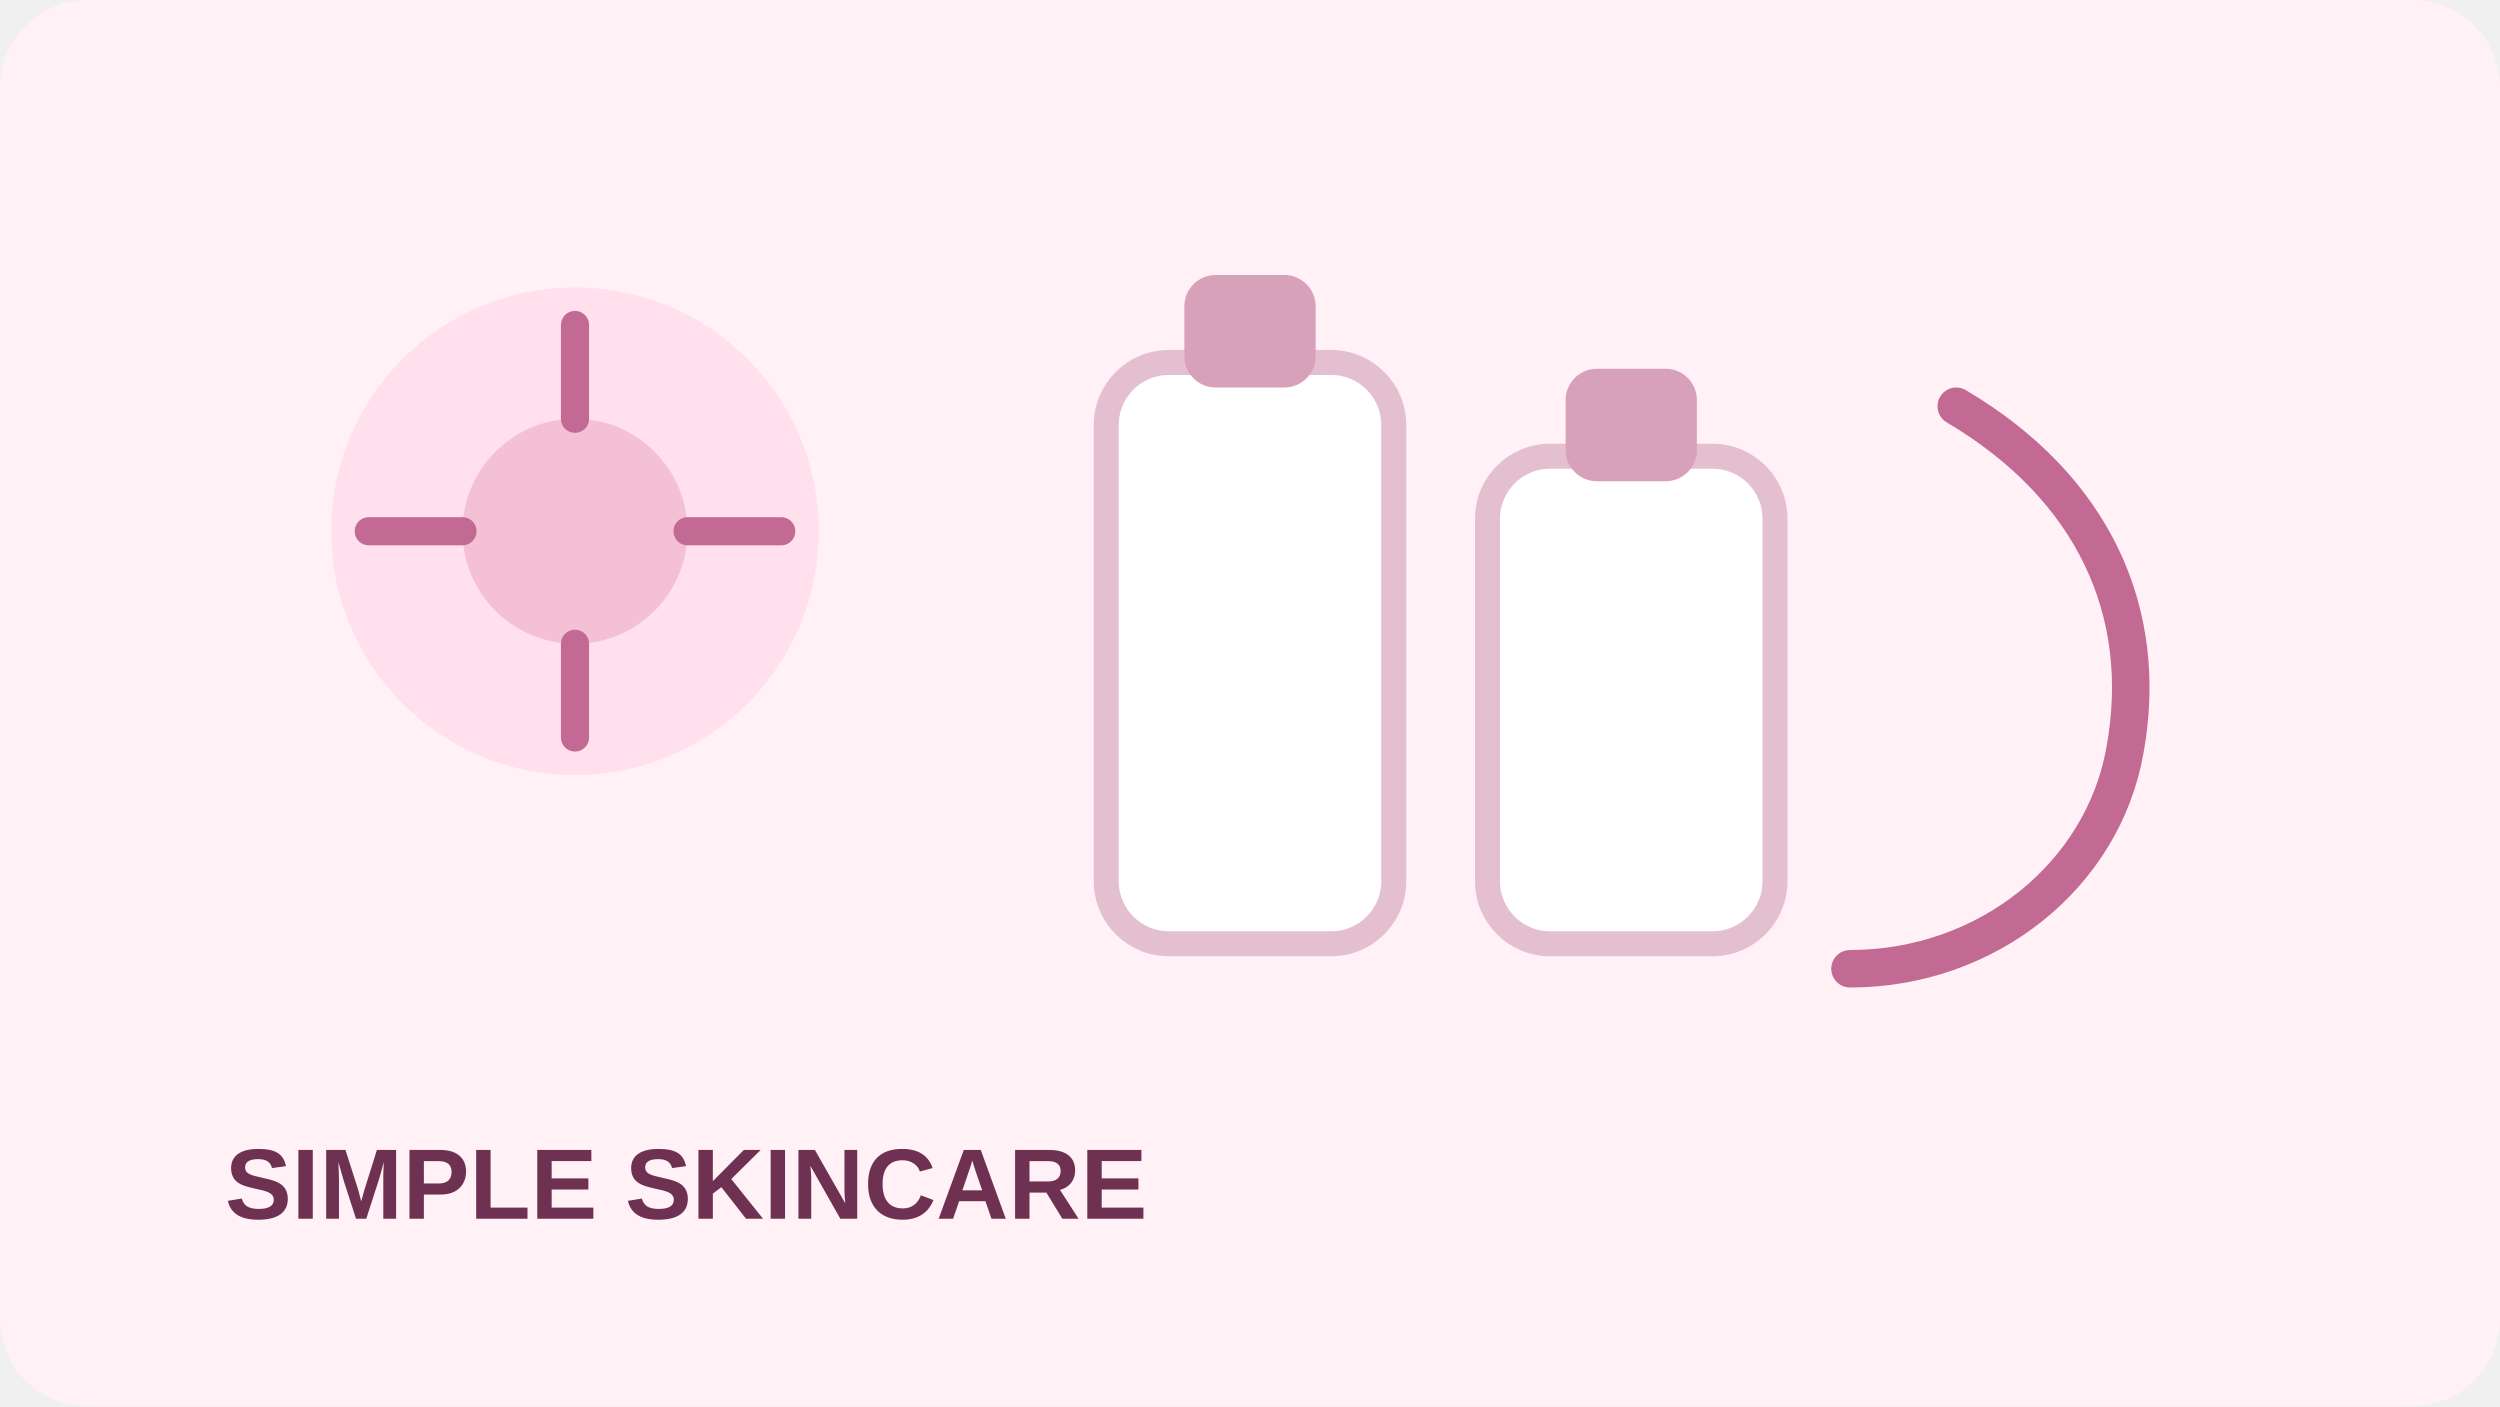
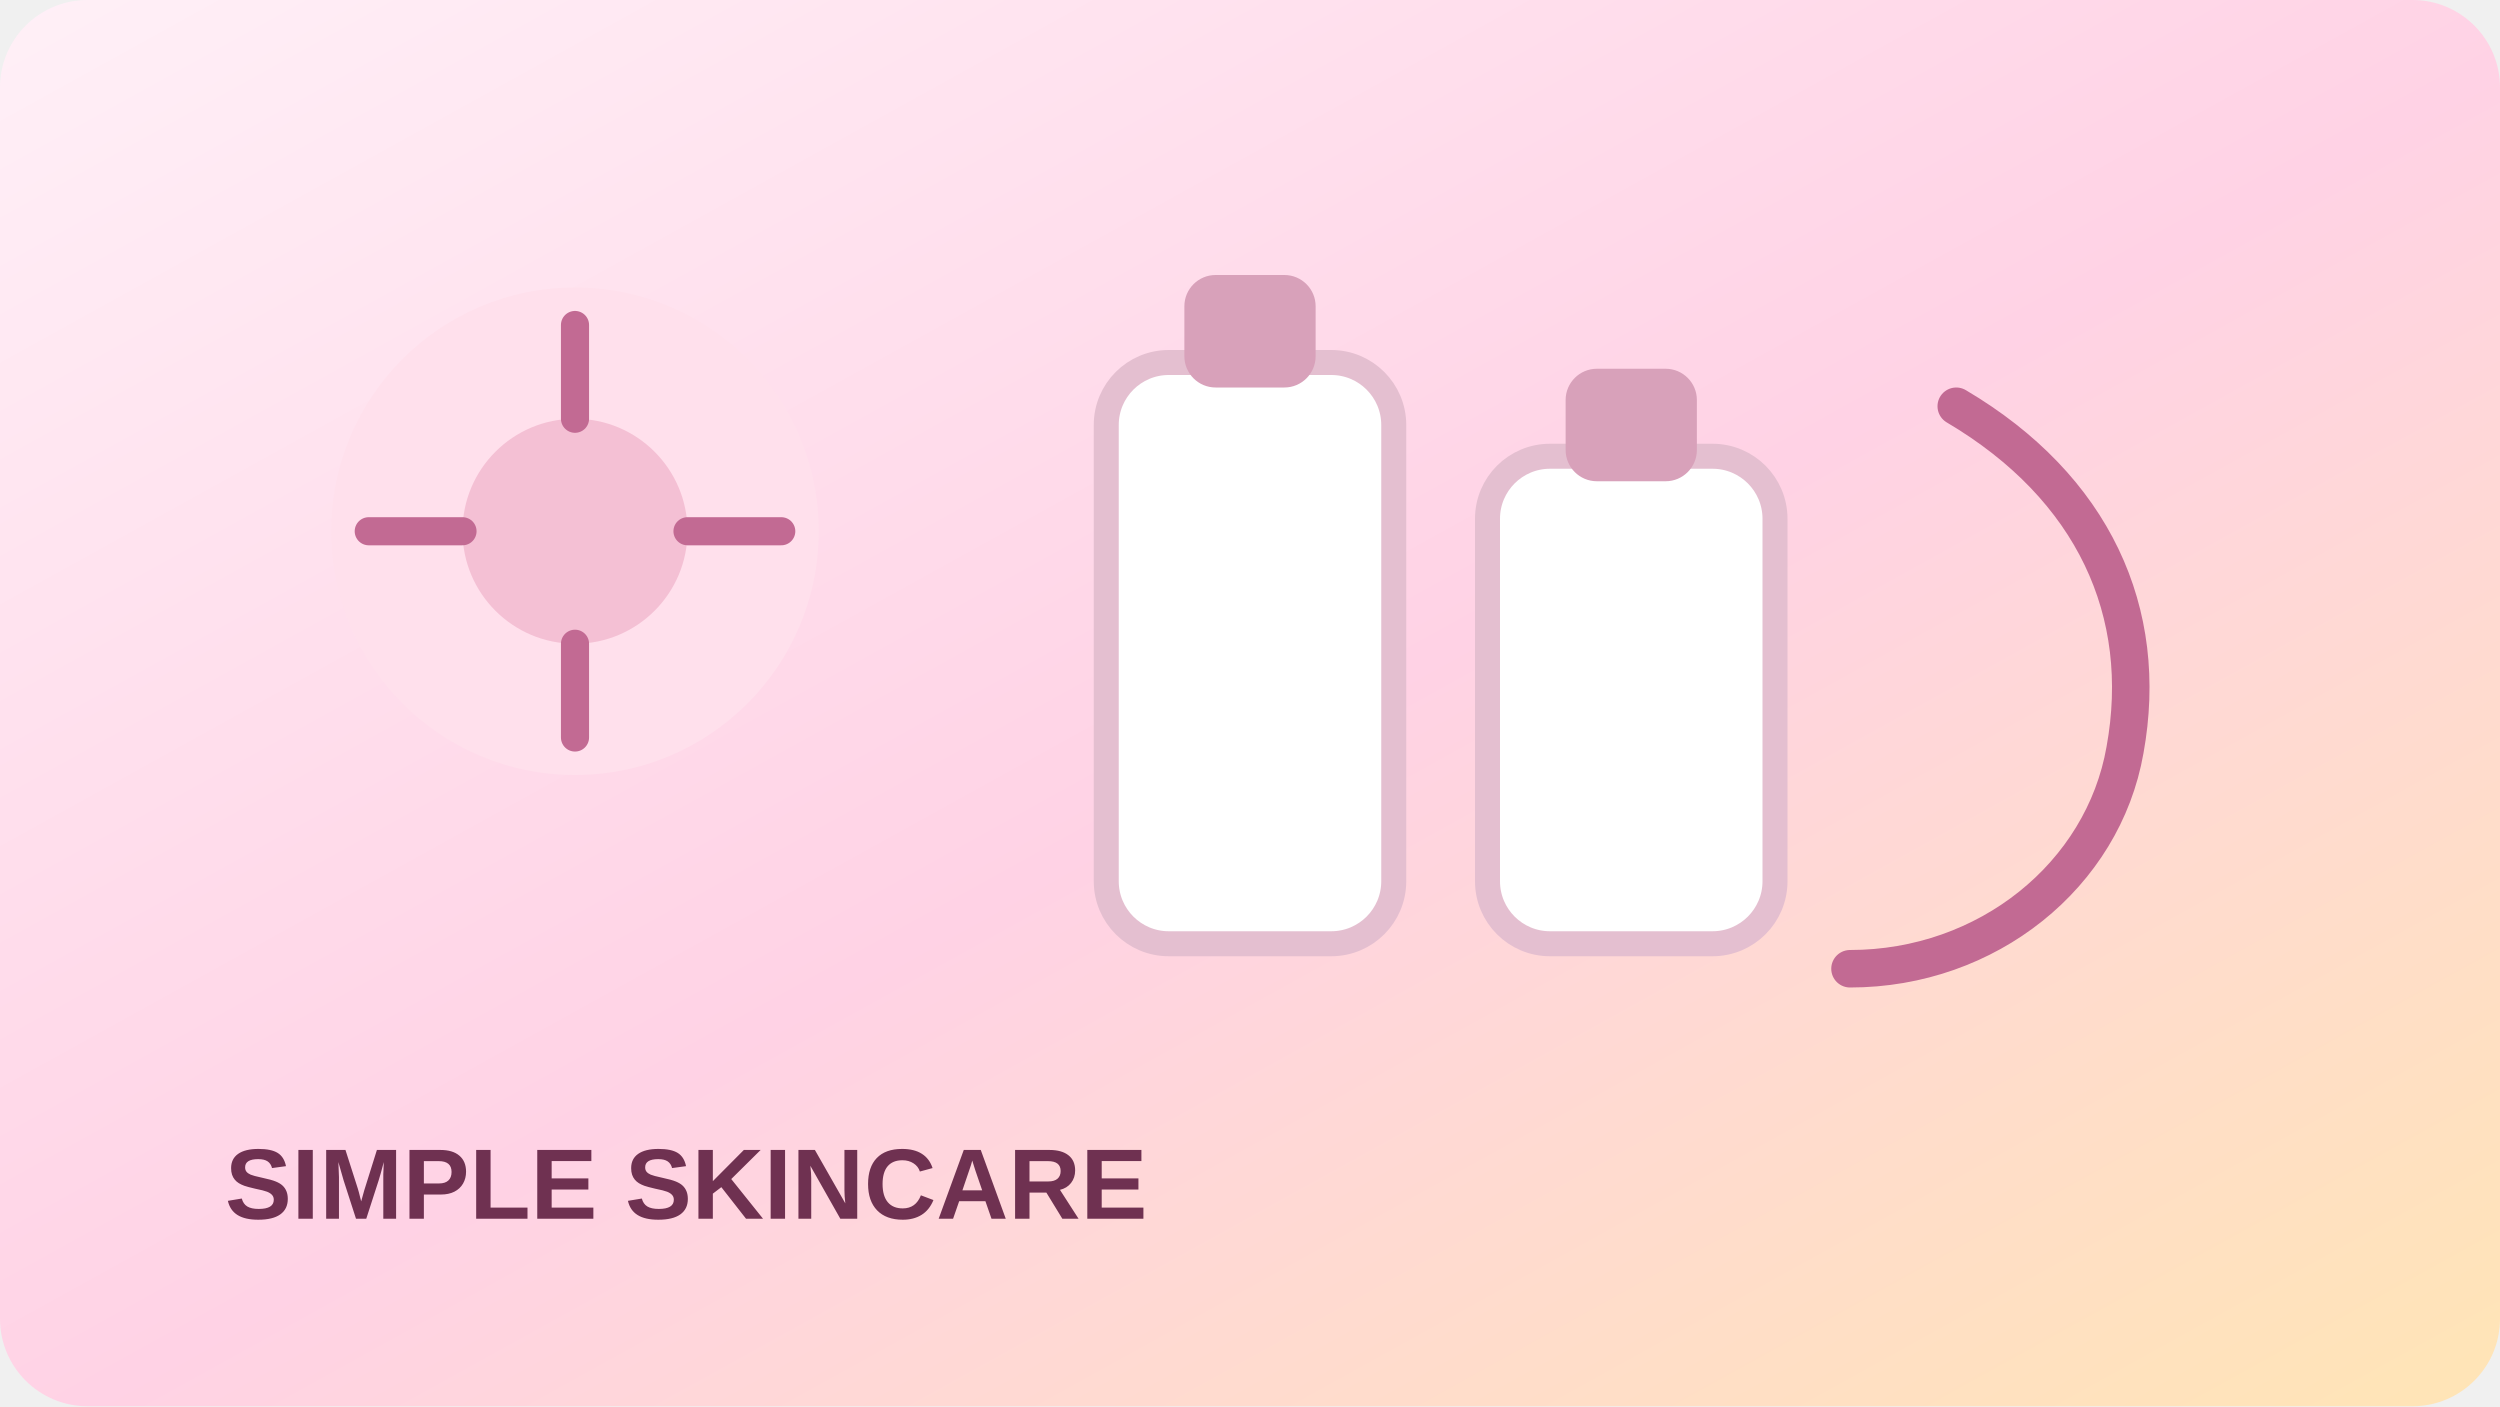
<svg xmlns="http://www.w3.org/2000/svg" viewBox="0 0 800 450">
-   <rect width="800" height="450" rx="28" fill="#fff1f6" />
+   <defs>
+     <linearGradient id="guideBrightBg" x1="0%" y1="0%" x2="100%" y2="100%">
+       <stop offset="0%" stop-color="#fff0f7" />
+       <stop offset="52%" stop-color="#ffd2e5" />
+       <stop offset="100%" stop-color="#ffe5b5" />
+     </linearGradient>
+   </defs>
+   <rect width="800" height="450" rx="28" fill="url(#guideBrightBg)" />
  <circle cx="184" cy="170" r="78" fill="#ffe0ec" />
  <circle cx="184" cy="170" r="36" fill="#f4c0d4" />
  <path d="M184 104v30M118 170h30M220 170h30M184 206v30" stroke="#c26a93" stroke-width="9" stroke-linecap="round" />
  <rect x="354" y="116" width="92" height="186" rx="20" fill="#fff" stroke="#e4bfd0" stroke-width="8" />
  <rect x="476" y="146" width="92" height="156" rx="20" fill="#fff" stroke="#e4bfd0" stroke-width="8" />
  <rect x="379" y="88" width="42" height="36" rx="10" fill="#d8a1ba" />
  <rect x="501" y="118" width="42" height="36" rx="10" fill="#d8a1ba" />
  <path d="M626 130c44 26 62 66 54 110-7 40-44 70-88 70" fill="none" stroke="#c26a93" stroke-width="12" stroke-linecap="round" />
  <text x="72" y="390" font-family="Arial,sans-serif" font-size="32" font-weight="700" fill="#6f3151">SIMPLE SKINCARE</text>
</svg>
